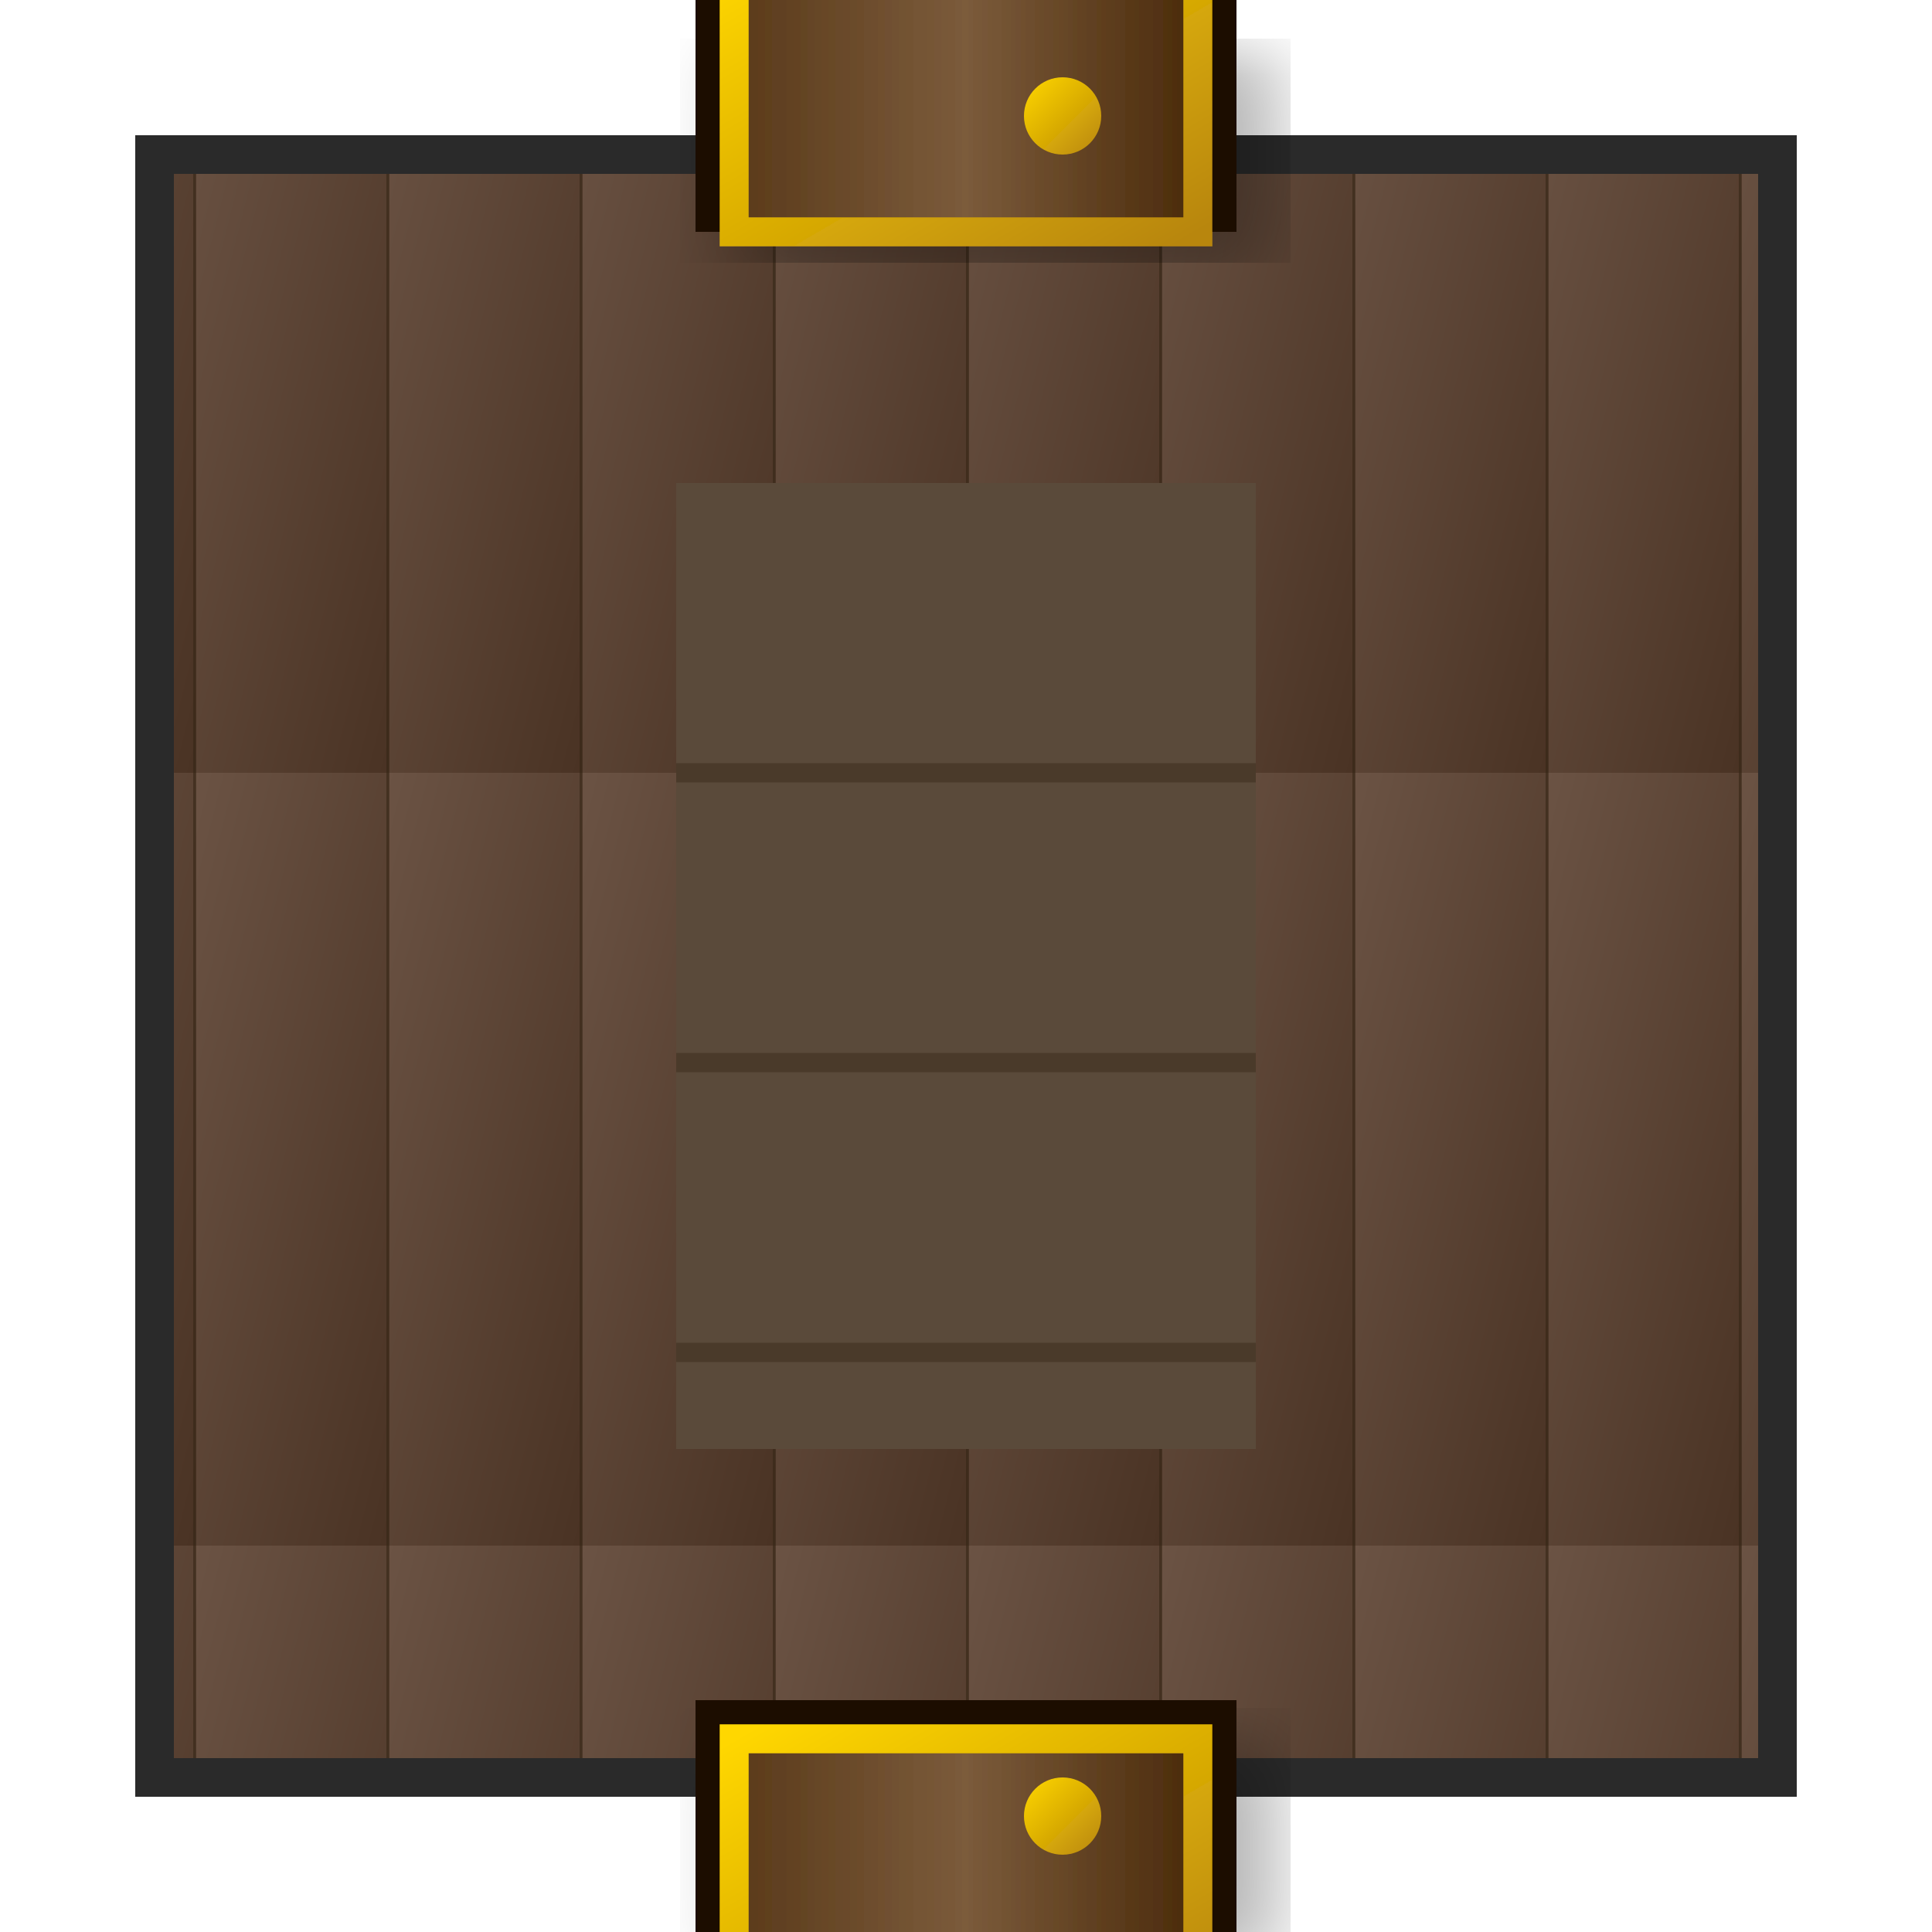
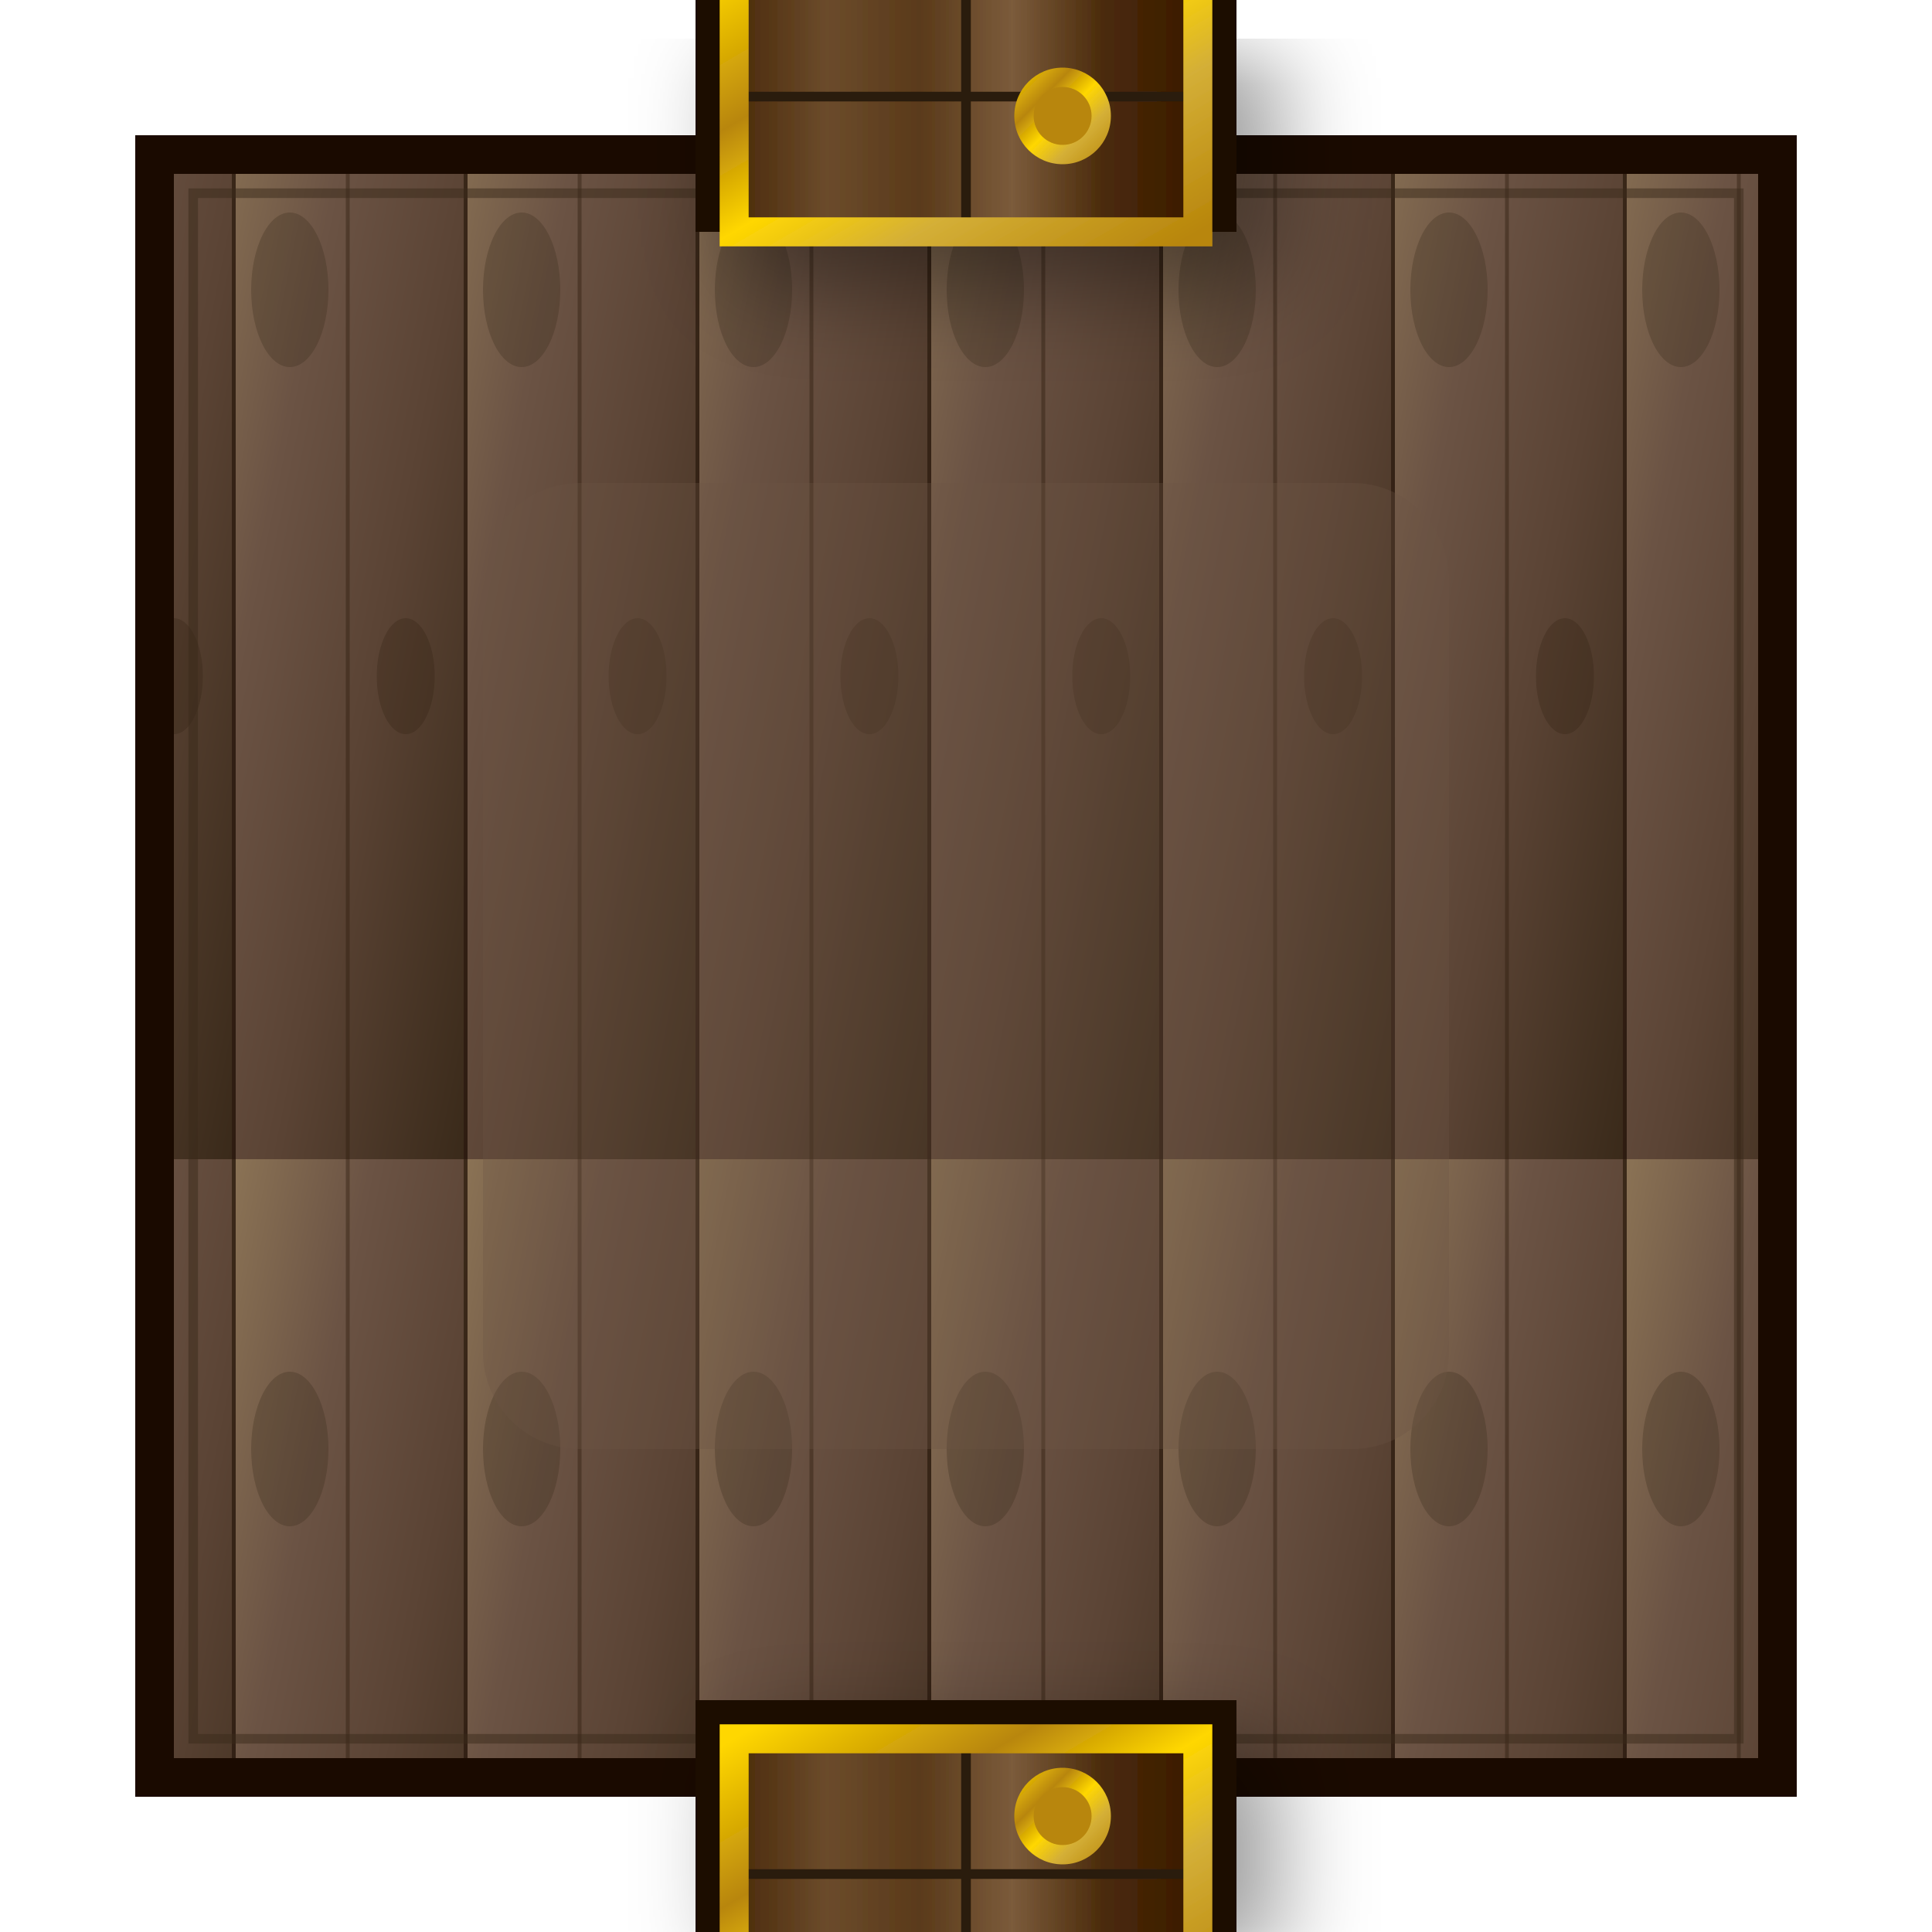
<svg xmlns="http://www.w3.org/2000/svg" viewBox="0 0 100 100" width="400" height="400">
  <defs>
    <linearGradient id="floorGrad" x1="0%" y1="0%" x2="100%" y2="100%">
-       <stop offset="0%" style="stop-color:#6B5344" />
-       <stop offset="100%" style="stop-color:#4A3324" />
+       <stop offset="0%" style="stop-color:#8B7355" />
+       <stop offset="30%" style="stop-color:#6B5344" />
+       <stop offset="60%" style="stop-color:#5A4334" />
+       <stop offset="100%" style="stop-color:#3A2A1A" />
    </linearGradient>
-     <pattern id="woodPattern" x="0" y="0" width="10" height="40" patternUnits="userSpaceOnUse">
-       <rect width="10" height="40" fill="url(#floorGrad)" />
-       <line x1="0" y1="0" x2="0" y2="40" stroke="#2A1A0A" stroke-width="0.3" opacity="0.6" />
+     <pattern id="woodPattern" x="0" y="0" width="12" height="60" patternUnits="userSpaceOnUse">
+       <rect width="12" height="60" fill="url(#floorGrad)" />
+       <line x1="0" y1="0" x2="0" y2="60" stroke="#1A0A00" stroke-width="0.4" opacity="0.7" />
+       <line x1="6" y1="0" x2="6" y2="60" stroke="#2A1A0A" stroke-width="0.2" opacity="0.4" />
+       <ellipse cx="3" cy="15" rx="2" ry="4" fill="#3A2A1A" opacity="0.3" />
+       <ellipse cx="9" cy="35" rx="1.5" ry="3" fill="#2A1A0A" opacity="0.25" />
    </pattern>
    <linearGradient id="doorWood" x1="0%" y1="0%" x2="100%" y2="0%">
-       <stop offset="0%" style="stop-color:#5A3A1A" />
-       <stop offset="50%" style="stop-color:#7B5B3B" />
-       <stop offset="100%" style="stop-color:#4A2A0A" />
+       <stop offset="0%" style="stop-color:#4A2A0A" />
+       <stop offset="20%" style="stop-color:#6B4B2B" />
+       <stop offset="40%" style="stop-color:#5A3A1A" />
+       <stop offset="60%" style="stop-color:#7B5B3B" />
+       <stop offset="80%" style="stop-color:#4A2A0A" />
+       <stop offset="100%" style="stop-color:#3A1A00" />
    </linearGradient>
    <linearGradient id="goldTrim" x1="0%" y1="0%" x2="100%" y2="100%">
      <stop offset="0%" style="stop-color:#FFD700" />
+       <stop offset="30%" style="stop-color:#B8860B" />
+       <stop offset="50%" style="stop-color:#FFD700" />
+       <stop offset="70%" style="stop-color:#D4AF37" />
      <stop offset="100%" style="stop-color:#B8860B" />
    </linearGradient>
-     <filter id="softShadow">
-       <feGaussianBlur in="SourceAlpha" stdDeviation="2" />
-       <feOffset dx="2" dy="2" />
+     <filter id="softShadow" x="-50%" y="-50%" width="200%" height="200%">
+       <feGaussianBlur in="SourceAlpha" stdDeviation="2.5" />
+       <feOffset dx="2" dy="2" result="offsetblur" />
      <feComponentTransfer>
-         <feFuncA type="linear" slope="0.3" />
+         <feFuncA type="linear" slope="0.4" />
      </feComponentTransfer>
      <feMerge>
        <feMergeNode />
        <feMergeNode in="SourceGraphic" />
      </feMerge>
    </filter>
+     <filter id="innerGlow">
+       <feGaussianBlur in="SourceAlpha" stdDeviation="3" result="blur" />
+       <feComposite in="blur" in2="SourceAlpha" operator="arithmetic" k2="-1" k3="1" result="shadowDiff" />
+       <feFlood flood-color="#FFD700" flood-opacity="0.4" />
+       <feComposite in2="shadowDiff" operator="in" />
+       <feComposite in2="SourceGraphic" operator="over" />
+     </filter>
  </defs>
-   <rect x="8" y="8" width="84" height="84" fill="url(#woodPattern)" stroke="#2A2A2A" stroke-width="2" />
-   <rect x="35" y="25" width="30" height="50" fill="#5A4A3A" />
-   <line x1="35" y1="40" x2="65" y2="40" stroke="#4A3A2A" />
-   <line x1="35" y1="55" x2="65" y2="55" stroke="#4A3A2A" />
-   <line x1="35" y1="70" x2="65" y2="70" stroke="#4A3A2A" />
+   <rect x="8" y="8" width="84" height="84" fill="url(#woodPattern)" stroke="#1A0A00" stroke-width="2" />
+   <rect x="10" y="10" width="80" height="80" fill="none" stroke="#3A2A1A" stroke-width="0.5" opacity="0.5" />
+   <rect x="25" y="25" width="50" height="50" fill="#6B5344" opacity="0.3" rx="5" />
  <g filter="url(#softShadow)">
    <rect x="36" y="-4" width="28" height="16" fill="#1A0A00" />
    <rect x="38" y="-2" width="24" height="14" fill="url(#doorWood)" />
+     <line x1="50" y1="-2" x2="50" y2="12" stroke="#2A1A0A" stroke-width="0.5" />
+     <line x1="38" y1="5" x2="62" y2="5" stroke="#2A1A0A" stroke-width="0.5" />
    <rect x="38" y="-2" width="24" height="14" fill="none" stroke="url(#goldTrim)" stroke-width="1.5" />
-     <circle cx="55" cy="6" r="2" fill="url(#goldTrim)" />
+     <circle cx="55" cy="6" r="2.5" fill="url(#goldTrim)" />
+     <circle cx="55" cy="6" r="1.5" fill="#B8860B" />
  </g>
  <g filter="url(#softShadow)">
    <rect x="36" y="88" width="28" height="16" fill="#1A0A00" />
    <rect x="38" y="90" width="24" height="14" fill="url(#doorWood)" />
+     <line x1="50" y1="90" x2="50" y2="104" stroke="#2A1A0A" stroke-width="0.5" />
+     <line x1="38" y1="97" x2="62" y2="97" stroke="#2A1A0A" stroke-width="0.5" />
    <rect x="38" y="90" width="24" height="14" fill="none" stroke="url(#goldTrim)" stroke-width="1.5" />
-     <circle cx="55" cy="94" r="2" fill="url(#goldTrim)" />
+     <circle cx="55" cy="94" r="2.5" fill="url(#goldTrim)" />
+     <circle cx="55" cy="94" r="1.5" fill="#B8860B" />
  </g>
</svg>
